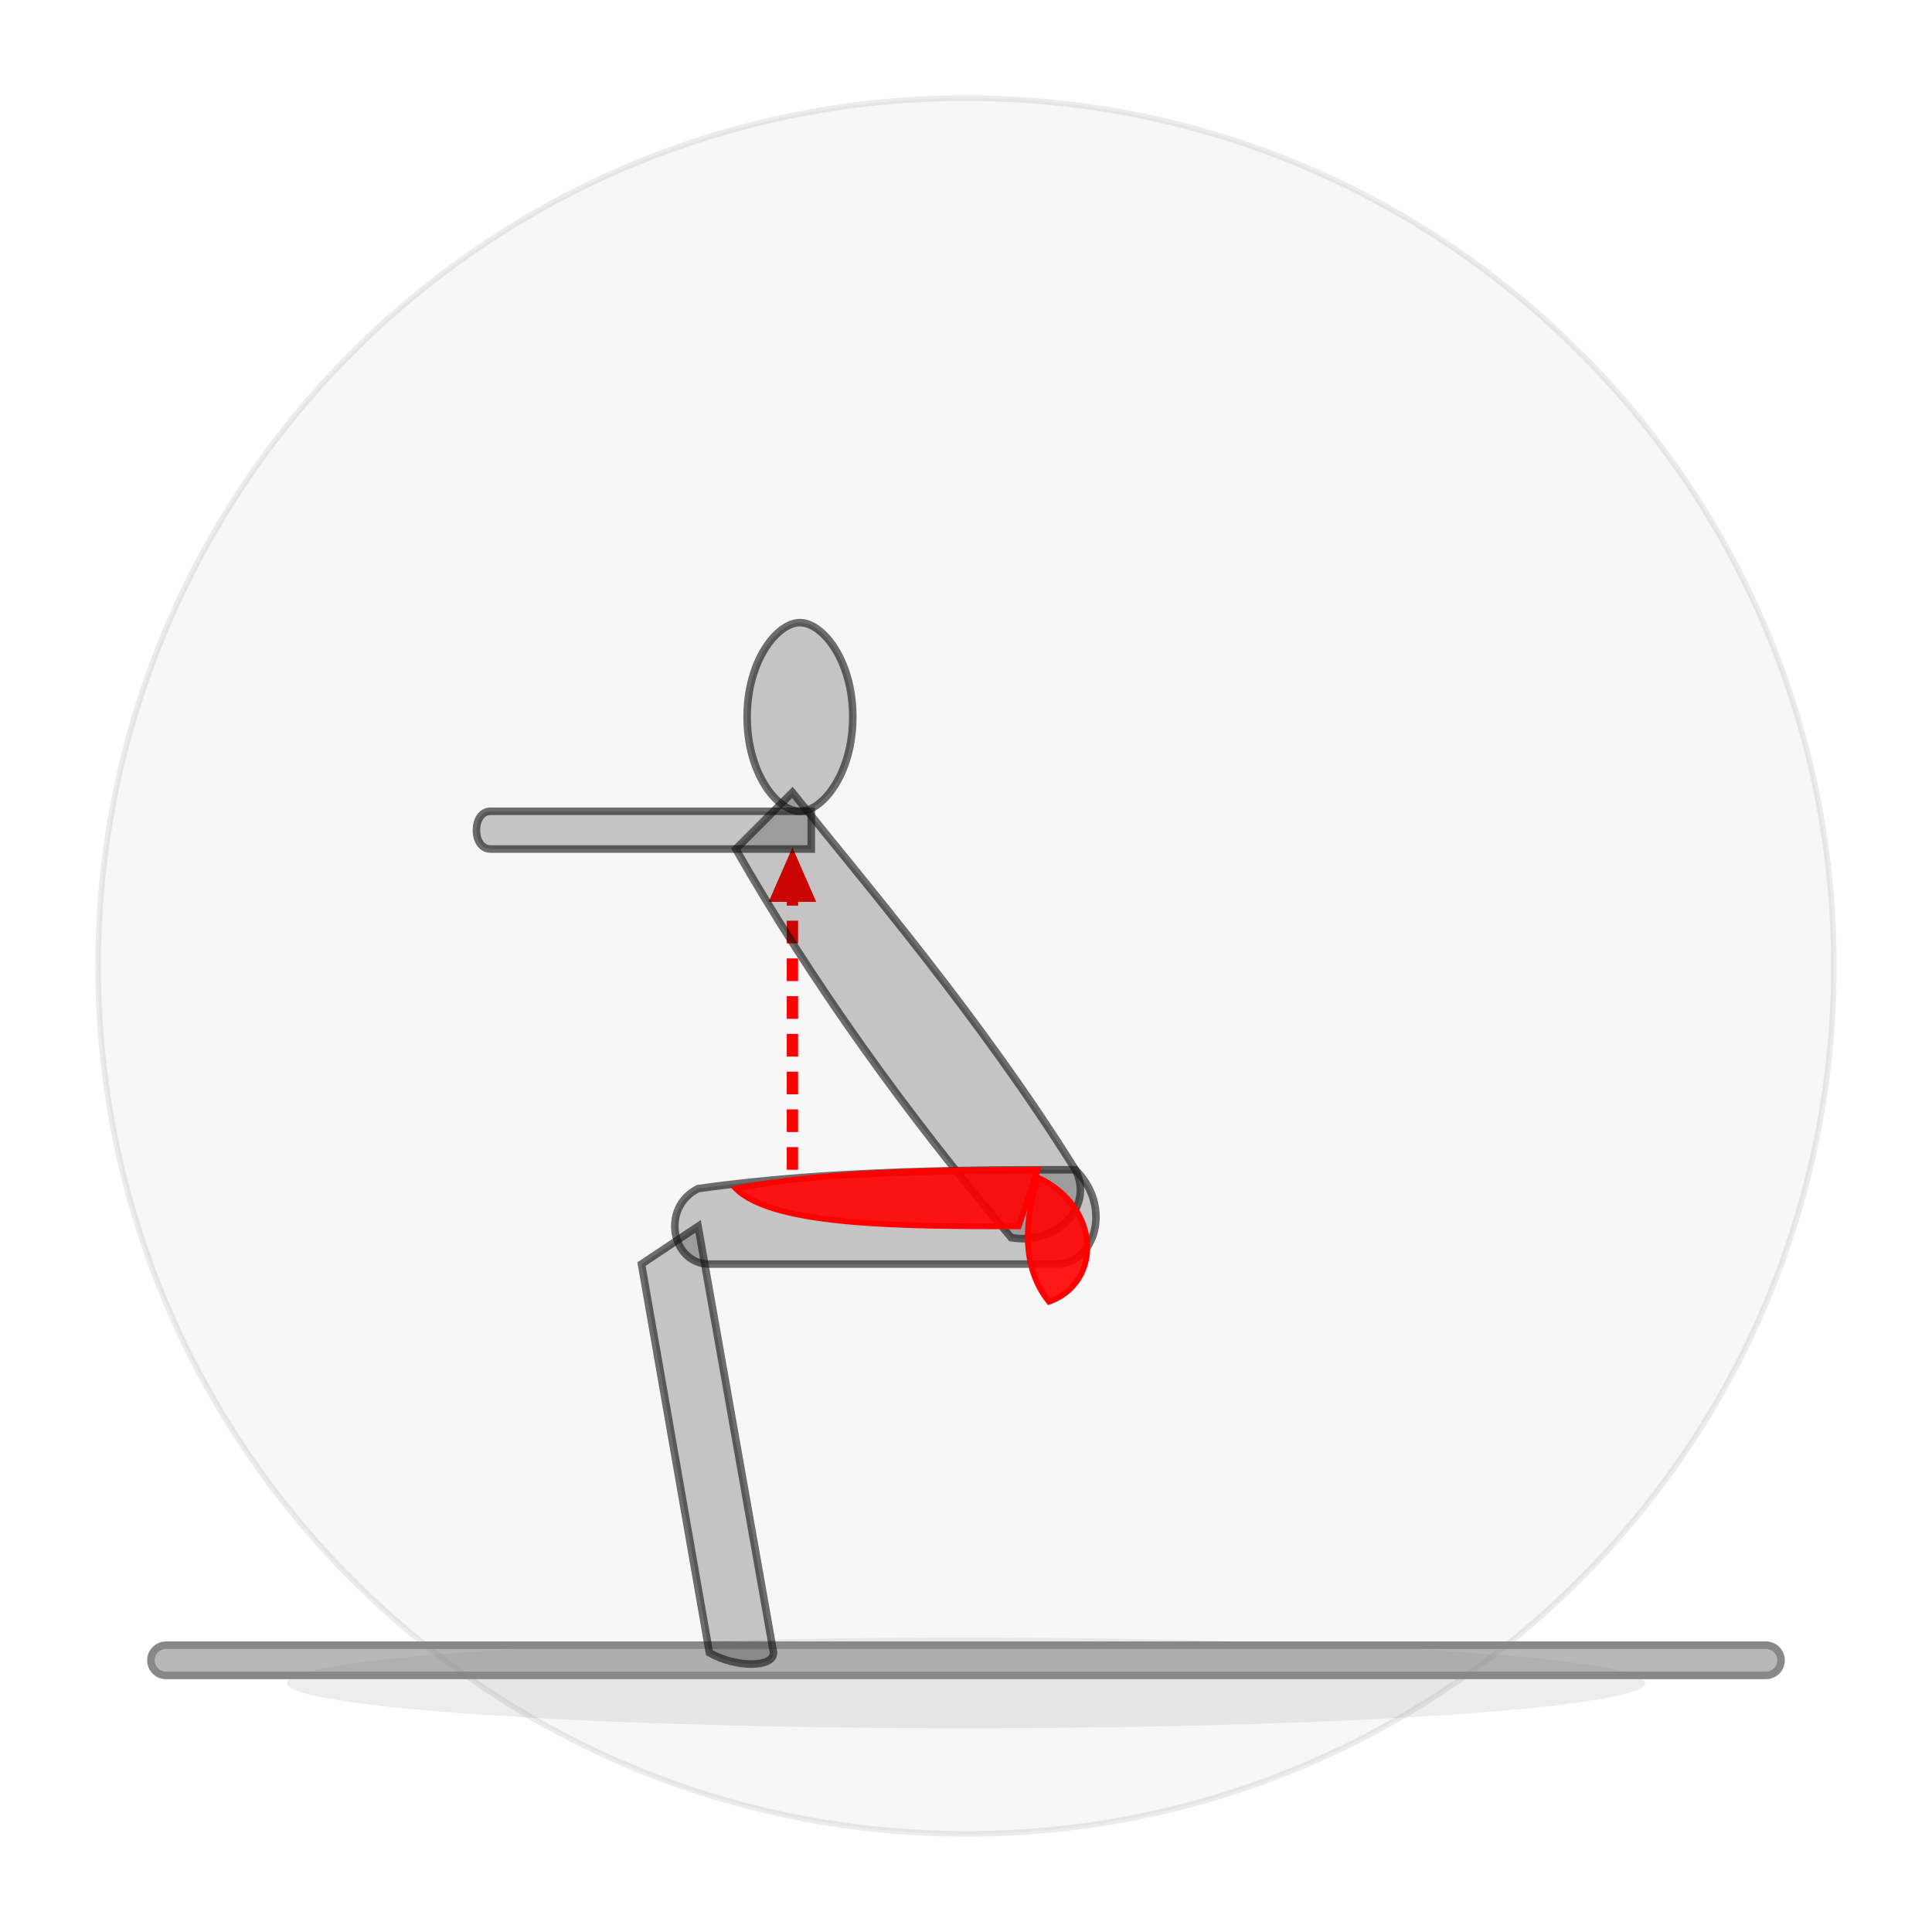
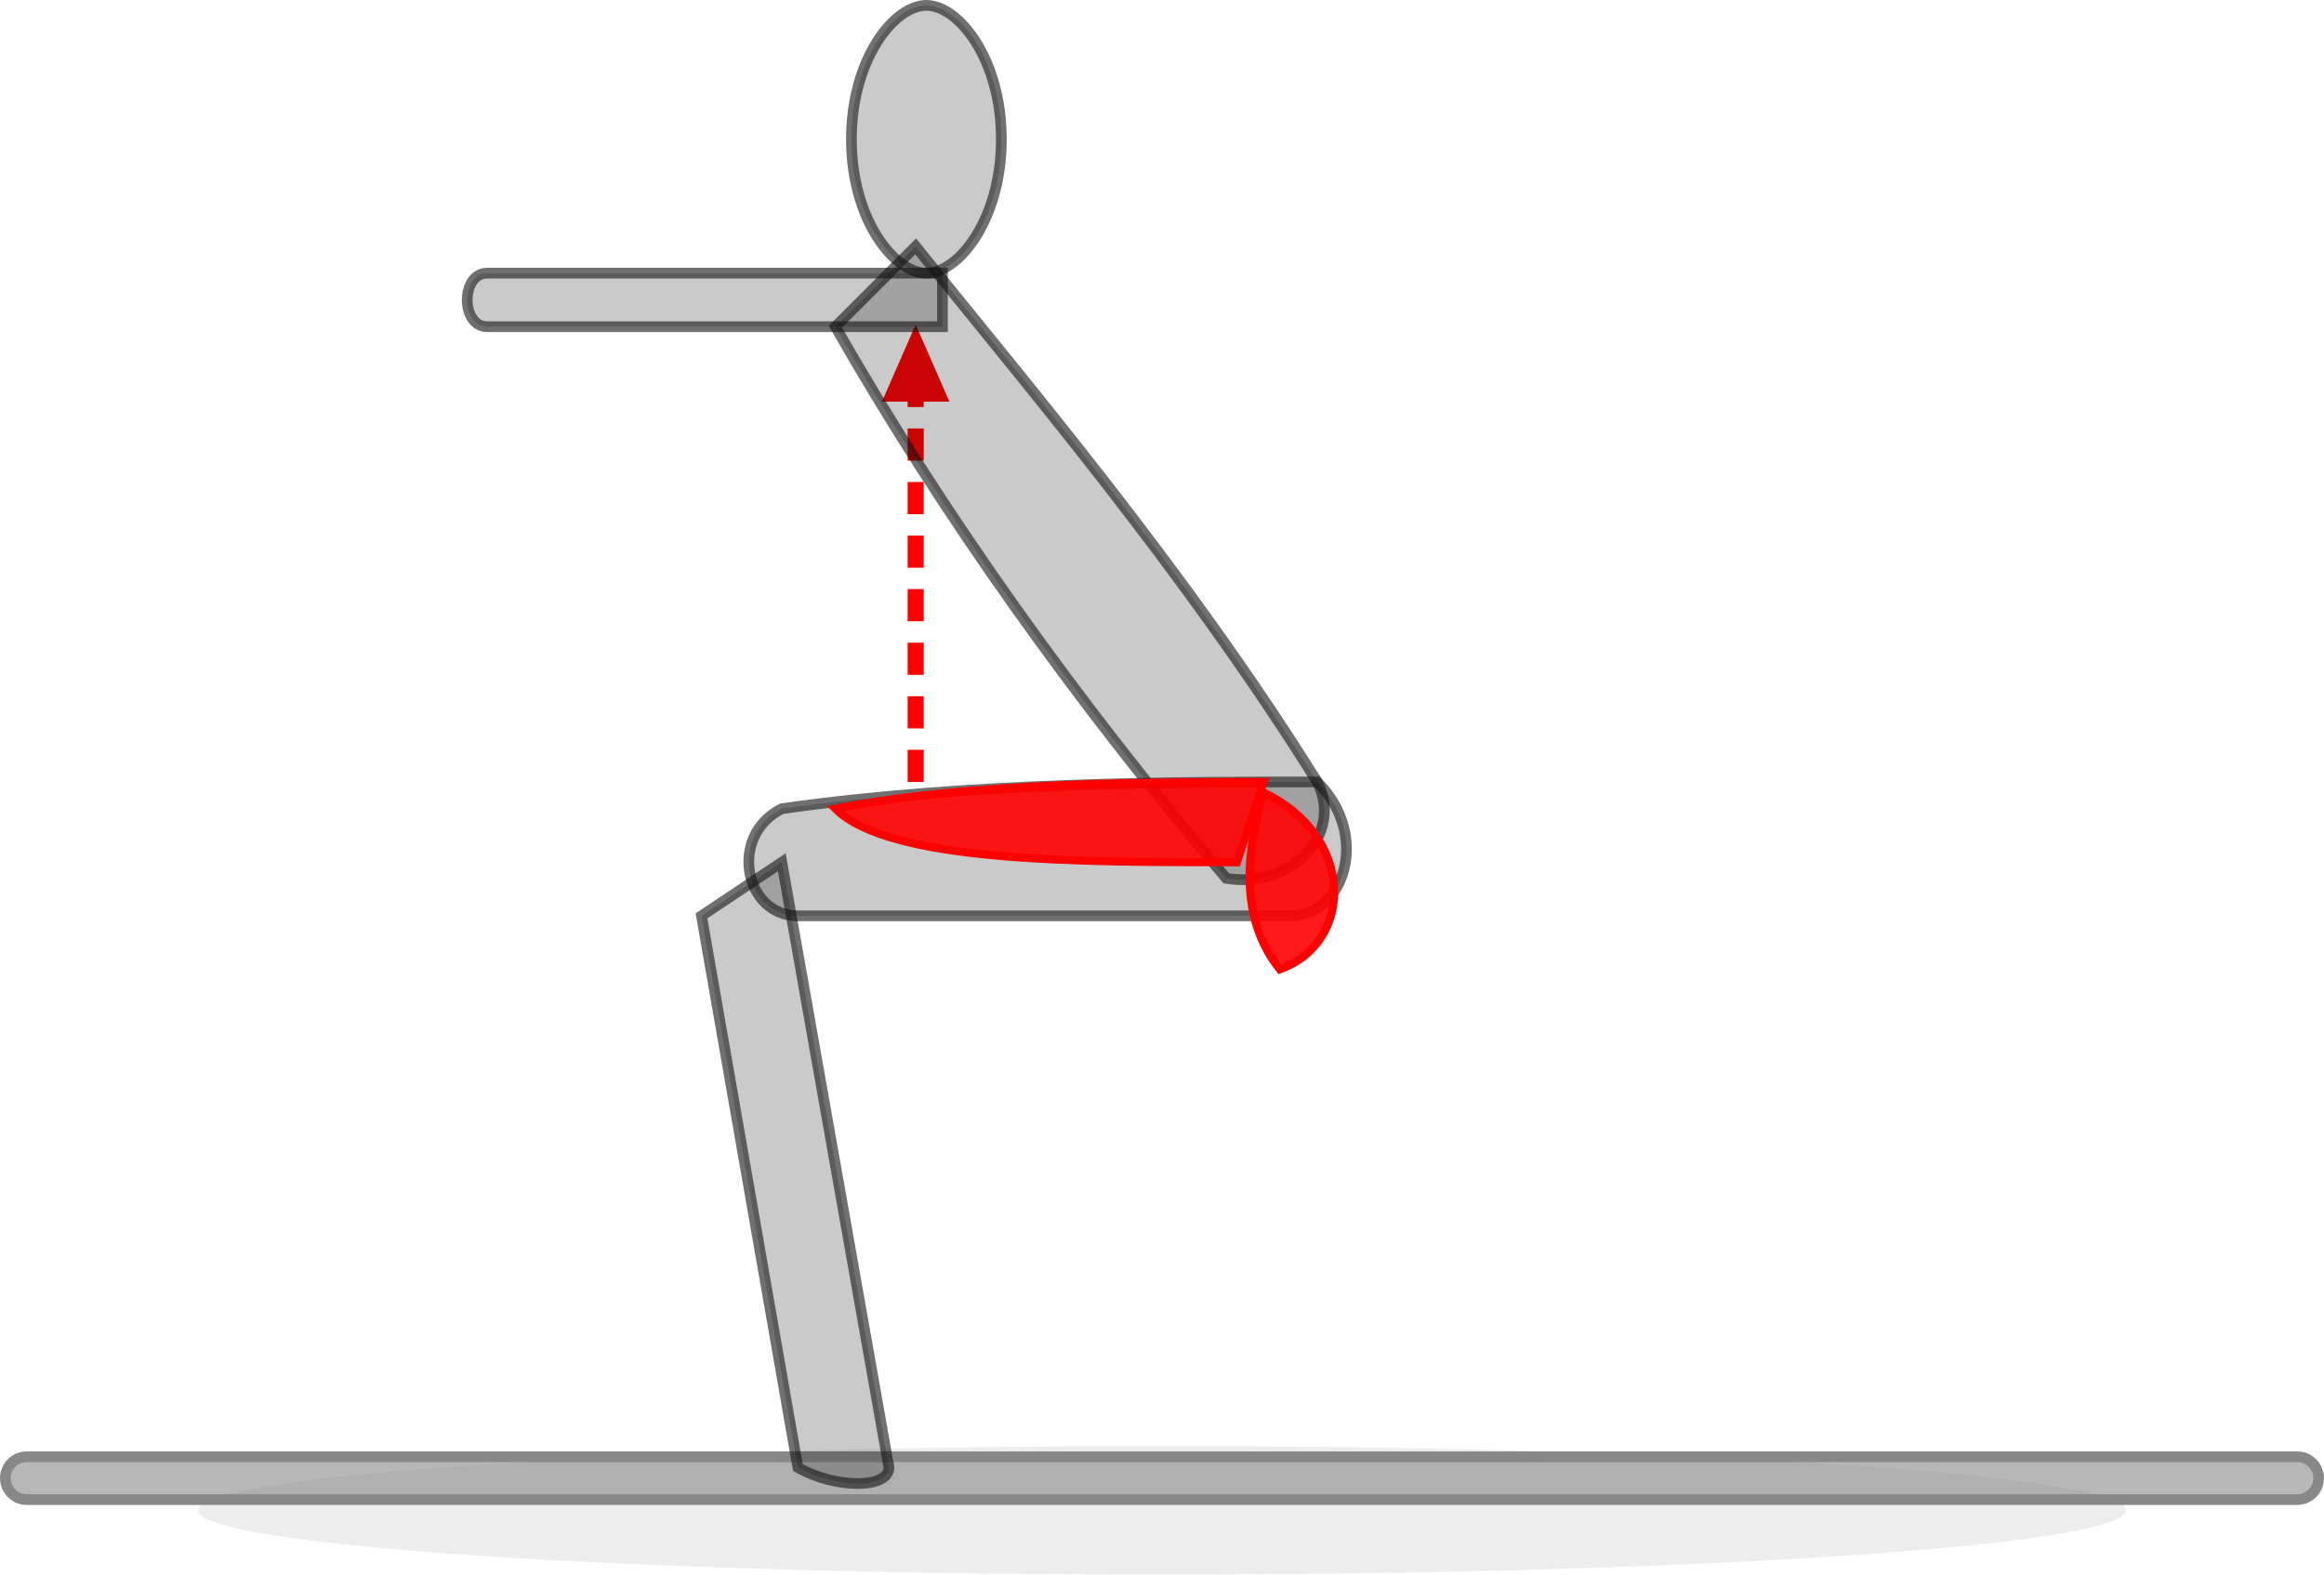
- <svg xmlns="http://www.w3.org/2000/svg" viewBox="0 0 512 512">
+ <svg xmlns="http://www.w3.org/2000/svg" viewBox="39 164 434 294">
  <defs>
    <marker id="arrow" viewBox="0 0 10 10" refX="5" refY="5" markerWidth="6" markerHeight="6" orient="auto-start-reverse">
      <path d="M 0 1.5 L 8 5 L 0 8.5 z" fill="#FF0000" />
    </marker>
    <marker id="arrow-neutral" viewBox="0 0 10 10" refX="5" refY="5" markerWidth="6" markerHeight="6" orient="auto-start-reverse">
      <path d="M 0 1.5 L 8 5 L 0 8.5 z" fill="#888888" />
    </marker>
  </defs>
-   <circle cx="256" cy="256" r="230" fill="#111111" fill-opacity="0.035" stroke="#111111" stroke-width="1.5" stroke-opacity="0.08" />
  <ellipse cx="256" cy="446" rx="180" ry="12" fill="#888888" fill-opacity="0.15" />
  <rect x="40" y="436" width="432" height="8" rx="4" fill="#888888" fill-opacity="0.6" stroke="#888888" stroke-width="2" />
  <path d="M 210,310 L 210,230" stroke="#FF0000" stroke-width="3" stroke-dasharray="6,4" marker-end="url(#arrow)" />
  <path d="M 198,190 C 198,175 206,165 212,165 C 218,165 226,175 226,190 C 226,205 218,215 212,215 C 206,215 198,205 198,190 Z" fill="#111111" fill-opacity="0.22" stroke="#111111" stroke-width="2" stroke-opacity="0.6" />
  <path d="M 210,210 C 230,235 260,270 285,310 C 290,320 280,330 268,328 C 240,295 215,260 195,225 Z" fill="#111111" fill-opacity="0.22" stroke="#111111" stroke-width="2" stroke-opacity="0.6" />
  <path d="M 215,225 L 130,225 C 125,225 125,215 130,215 L 215,215 Z" fill="#111111" fill-opacity="0.22" stroke="#111111" stroke-width="2" stroke-opacity="0.6" />
  <path d="M 285,310 C 260,310 220,310 185,315 C 175,320 178,335 188,335 L 280,335 C 290,335 295,320 285,310 Z" fill="#111111" fill-opacity="0.22" stroke="#111111" stroke-width="2" stroke-opacity="0.6" />
  <path d="M 185,325 L 205,438 C 205,442 195,442 188,438 L 170,335 Z" fill="#111111" fill-opacity="0.22" stroke="#111111" stroke-width="2" stroke-opacity="0.6" />
  <path d="M 275,310 C 255,310 220,310 195,315 C 205,325 240,325 270,325 Z" fill="#FF0000" fill-opacity="0.9" stroke="#FF0000" stroke-width="1.5" />
  <path d="M 275,312 C 292,320 292,340 278,345 C 270,335 272,322 275,312 Z" fill="#FF0000" fill-opacity="0.9" stroke="#FF0000" stroke-width="1.5" />
</svg>
